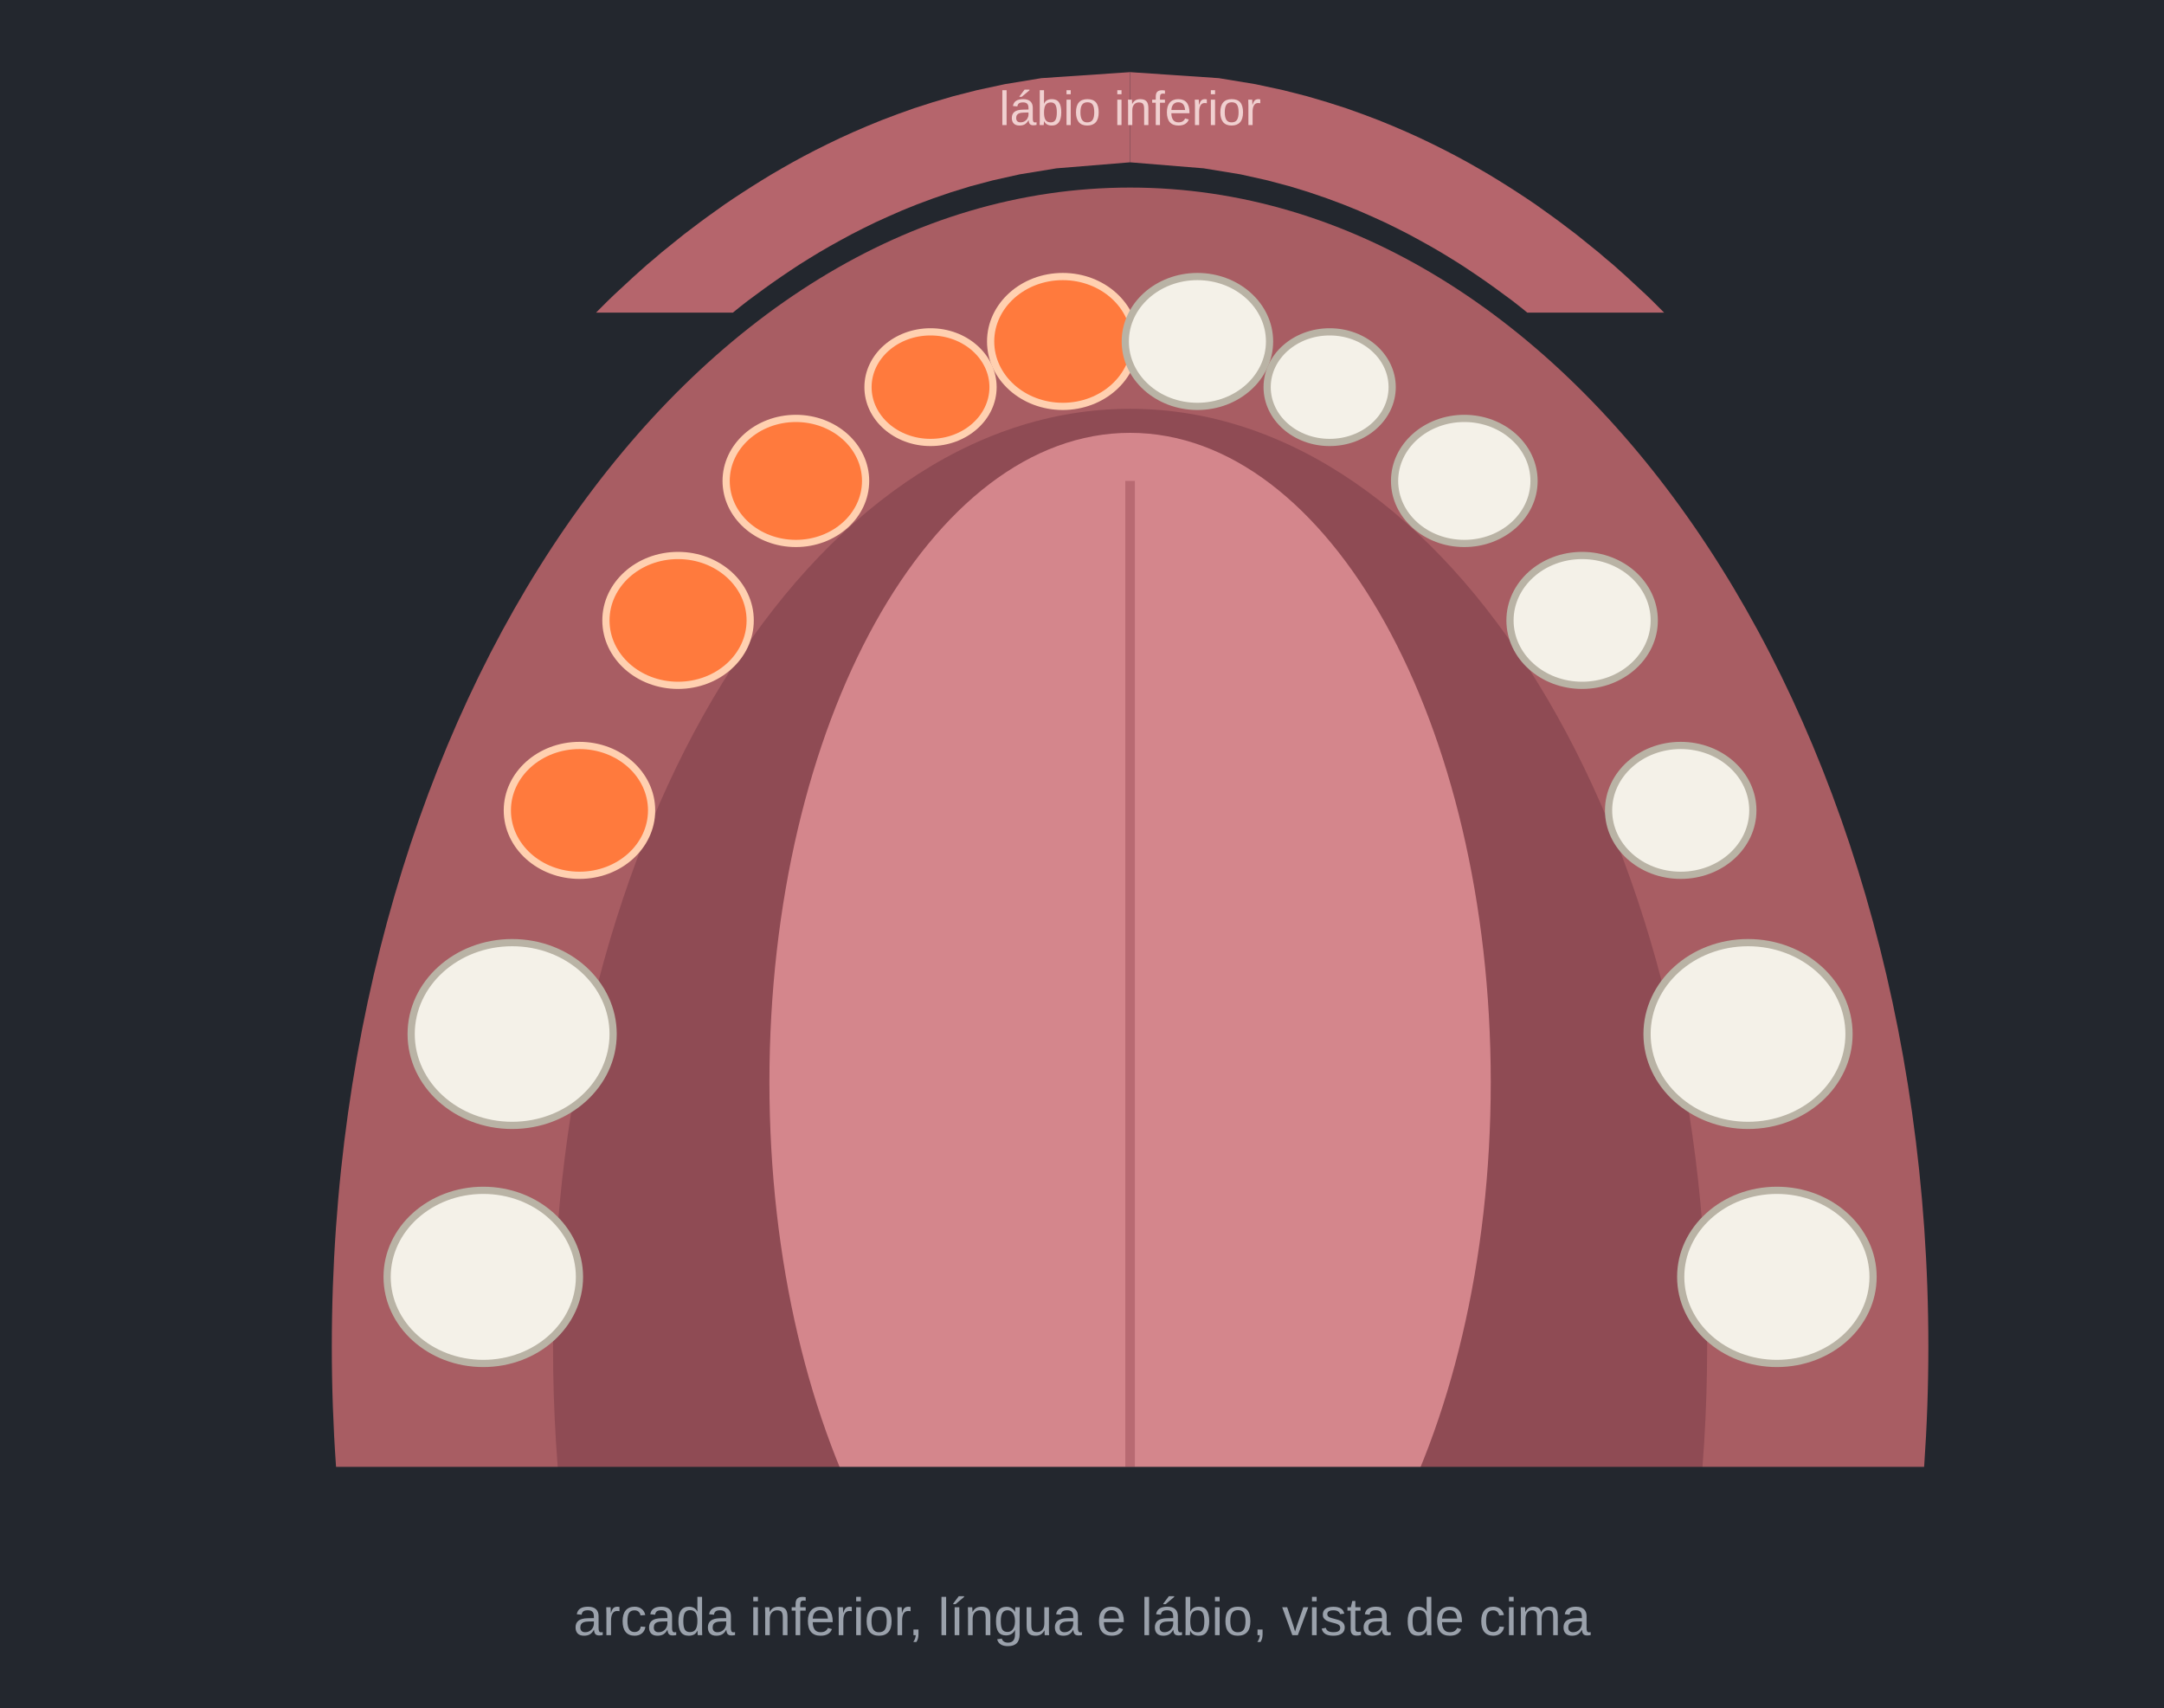
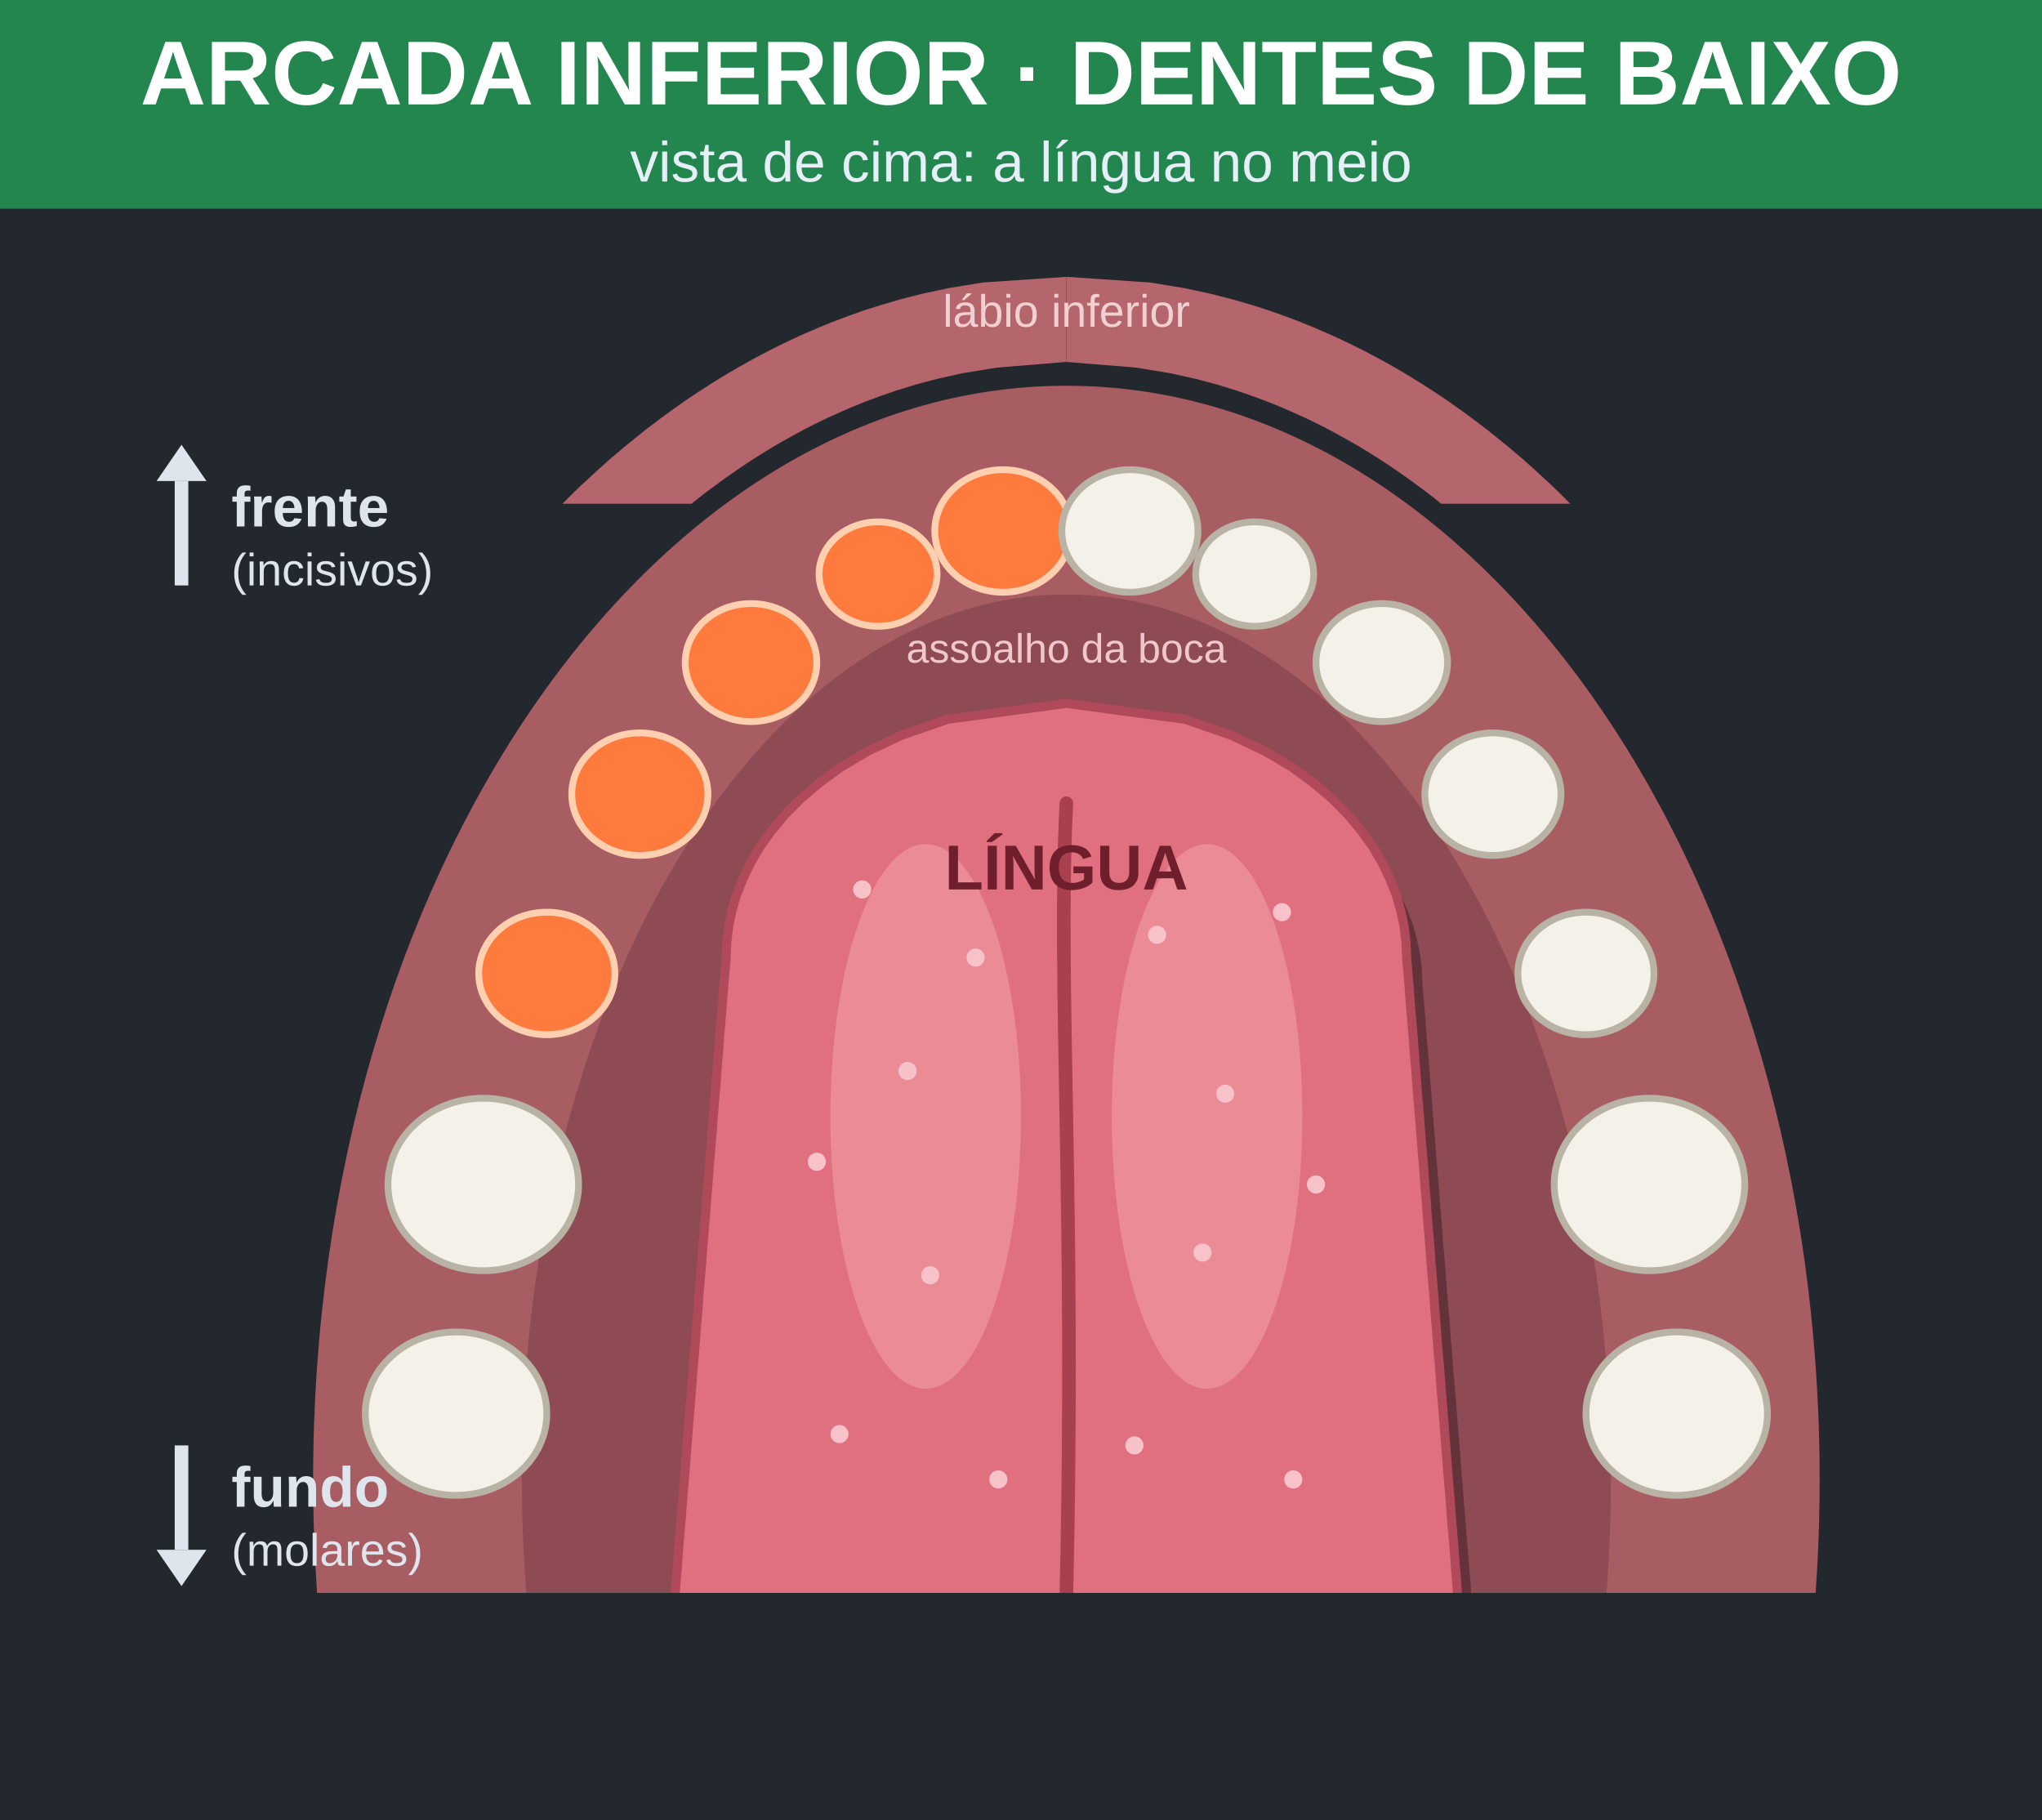
- <svg xmlns="http://www.w3.org/2000/svg" viewBox="0 0 900 710" width="900" height="710" role="img">
-   <rect width="900" height="710" fill="#23272e" />
-   <path d="M470.0 30.0 L433.1 32.5 L417.9 35.0 L406.3 37.5 L396.5 40.0 L388.0 42.5 L380.2 45.0 L373.2 47.5 L366.6 50.0 L360.5 52.5 L354.7 55.0 L349.2 57.5 L344.0 60.0 L339.0 62.5 L334.2 65.0 L329.6 67.5 L325.2 70.0 L320.9 72.5 L316.8 75.0 L312.8 77.5 L308.9 80.0 L305.1 82.5 L301.4 85.0 L297.9 87.5 L294.4 90.0 L291.0 92.5 L287.7 95.0 L284.4 97.5 L281.3 100.0 L278.2 102.5 L275.1 105.0 L272.2 107.5 L269.2 110.0 L266.4 112.5 L263.6 115.0 L260.9 117.5 L258.2 120.0 L255.5 122.5 L252.9 125.0 L250.4 127.5 L247.9 130.0 L304.8 130.0 L307.9 127.5 L311.1 125.0 L314.5 122.5 L317.9 120.0 L321.4 117.5 L325.0 115.0 L328.7 112.5 L332.5 110.0 L336.5 107.5 L340.6 105.0 L344.9 102.5 L349.4 100.0 L354.0 97.5 L358.9 95.0 L364.0 92.5 L369.5 90.0 L375.2 87.5 L381.4 85.0 L388.1 82.5 L395.4 80.0 L403.5 77.5 L412.9 75.0 L424.1 72.5 L439.4 70.0 L470.0 67.5 L470.0 65.0 L470.0 62.5 L470.0 60.0 L470.0 57.5 L470.0 55.0 L470.0 52.5 L470.0 50.0 L470.0 47.5 L470.0 45.0 L470.0 42.5 L470.0 40.0 L470.0 37.5 L470.0 35.0 L470.0 32.5 L470.0 30.0 Z" fill="#b5656c" />
-   <path d="M470.0 30.0 L433.1 32.5 L417.9 35.0 L406.3 37.5 L396.5 40.0 L388.0 42.5 L380.2 45.0 L373.2 47.5 L366.6 50.0 L360.5 52.5 L354.7 55.0 L349.2 57.5 L344.0 60.0 L339.0 62.5 L334.2 65.0 L329.6 67.5 L325.2 70.0 L320.9 72.5 L316.8 75.0 L312.8 77.5 L308.9 80.0 L305.1 82.5 L301.4 85.0 L297.9 87.5 L294.4 90.0 L291.0 92.5 L287.7 95.0 L284.4 97.5 L281.3 100.0 L278.2 102.5 L275.1 105.0 L272.2 107.5 L269.2 110.0 L266.4 112.5 L263.6 115.0 L260.9 117.5 L258.2 120.0 L255.5 122.5 L252.9 125.0 L250.4 127.5 L247.9 130.0 L304.8 130.0 L307.9 127.5 L311.1 125.0 L314.5 122.5 L317.9 120.0 L321.4 117.5 L325.0 115.0 L328.7 112.5 L332.5 110.0 L336.5 107.5 L340.6 105.0 L344.9 102.5 L349.4 100.0 L354.0 97.5 L358.9 95.0 L364.0 92.5 L369.5 90.0 L375.2 87.5 L381.4 85.0 L388.1 82.5 L395.4 80.0 L403.5 77.5 L412.9 75.0 L424.1 72.5 L439.4 70.0 L470.0 67.5 L470.0 65.0 L470.0 62.5 L470.0 60.0 L470.0 57.5 L470.0 55.0 L470.0 52.5 L470.0 50.0 L470.0 47.5 L470.0 45.0 L470.0 42.5 L470.0 40.0 L470.0 37.5 L470.0 35.0 L470.0 32.5 L470.0 30.0 Z" fill="#b5656c" transform="translate(940 0) scale(-1 1)" />
-   <text x="470" y="52" text-anchor="middle" font-size="20" font-weight="400" font-family="Arial,Helvetica,sans-serif" fill="#f0d0d0">lábio inferior</text>
-   <ellipse cx="470" cy="560" rx="332" ry="482" fill="#a85d63" />
-   <ellipse cx="470" cy="560" rx="240" ry="390" fill="#8f4b54" />
-   <ellipse cx="470" cy="450" rx="150" ry="270" fill="#d4868c" />
-   <path d="M470 200 L470 610" stroke="#b86a72" stroke-width="4" />
-   <rect x="0" y="610" width="900" height="200" fill="#23272e" />
-   <ellipse cx="442" cy="142" rx="30" ry="27" fill="#ff7a3d" stroke="#ffd0b0" stroke-width="3" />
-   <ellipse cx="498" cy="142" rx="30" ry="27" fill="#f4f1e8" stroke="#b9b3a5" stroke-width="3" />
-   <ellipse cx="387" cy="161" rx="26" ry="23" fill="#ff7a3d" stroke="#ffd0b0" stroke-width="3" />
-   <ellipse cx="553" cy="161" rx="26" ry="23" fill="#f4f1e8" stroke="#b9b3a5" stroke-width="3" />
-   <ellipse cx="331" cy="200" rx="29" ry="26" fill="#ff7a3d" stroke="#ffd0b0" stroke-width="3" />
-   <ellipse cx="609" cy="200" rx="29" ry="26" fill="#f4f1e8" stroke="#b9b3a5" stroke-width="3" />
-   <ellipse cx="282" cy="258" rx="30" ry="27" fill="#ff7a3d" stroke="#ffd0b0" stroke-width="3" />
-   <ellipse cx="658" cy="258" rx="30" ry="27" fill="#f4f1e8" stroke="#b9b3a5" stroke-width="3" />
-   <ellipse cx="241" cy="337" rx="30" ry="27" fill="#ff7a3d" stroke="#ffd0b0" stroke-width="3" />
-   <ellipse cx="699" cy="337" rx="30" ry="27" fill="#f4f1e8" stroke="#b9b3a5" stroke-width="3" />
-   <ellipse cx="213" cy="430" rx="42" ry="38" fill="#f4f1e8" stroke="#b9b3a5" stroke-width="3" />
-   <ellipse cx="727" cy="430" rx="42" ry="38" fill="#f4f1e8" stroke="#b9b3a5" stroke-width="3" />
-   <ellipse cx="201" cy="531" rx="40" ry="36" fill="#f4f1e8" stroke="#b9b3a5" stroke-width="3" />
-   <ellipse cx="739" cy="531" rx="40" ry="36" fill="#f4f1e8" stroke="#b9b3a5" stroke-width="3" />
-   <text x="450" y="680" text-anchor="middle" font-size="22" font-weight="400" font-family="Arial,Helvetica,sans-serif" fill="#9aa1ab">arcada inferior, língua e lábio, vista de cima</text>
+ <svg xmlns="http://www.w3.org/2000/svg" viewBox="0 0 900 802" width="900" height="802" role="img">
+   <rect width="900" height="802" fill="#23272e" />
+   <rect width="900" height="92" fill="#23864f" />
+   <text x="450.0" y="46" text-anchor="middle" font-size="40" font-weight="700" font-family="Arial,Helvetica,sans-serif" fill="#ffffff">ARCADA INFERIOR · DENTES DE BAIXO</text>
+   <text x="450.0" y="80" text-anchor="middle" font-size="25" font-weight="400" font-family="Arial,Helvetica,sans-serif" fill="#e6eef8">vista de cima: a língua no meio</text>
+   <g transform="translate(0 92)">
+     <path d="M470.0 30.0 L433.1 32.5 L417.9 35.0 L406.3 37.5 L396.5 40.0 L388.0 42.5 L380.2 45.0 L373.2 47.5 L366.6 50.0 L360.5 52.5 L354.7 55.0 L349.2 57.5 L344.0 60.0 L339.0 62.5 L334.2 65.0 L329.6 67.5 L325.2 70.0 L320.9 72.5 L316.8 75.0 L312.8 77.5 L308.9 80.0 L305.1 82.5 L301.4 85.0 L297.9 87.5 L294.4 90.0 L291.0 92.5 L287.7 95.0 L284.4 97.5 L281.3 100.0 L278.2 102.5 L275.1 105.0 L272.2 107.5 L269.2 110.0 L266.4 112.5 L263.6 115.0 L260.9 117.5 L258.2 120.0 L255.5 122.5 L252.9 125.0 L250.4 127.5 L247.9 130.0 L304.8 130.0 L307.9 127.5 L311.1 125.0 L314.5 122.5 L317.9 120.0 L321.4 117.5 L325.0 115.0 L328.7 112.5 L332.5 110.0 L336.5 107.5 L340.6 105.0 L344.9 102.5 L349.4 100.0 L354.0 97.5 L358.9 95.0 L364.0 92.5 L369.5 90.0 L375.2 87.5 L381.4 85.0 L388.1 82.5 L395.4 80.0 L403.5 77.5 L412.9 75.0 L424.1 72.5 L439.4 70.0 L470.0 67.5 L470.0 65.0 L470.0 62.5 L470.0 60.0 L470.0 57.5 L470.0 55.0 L470.0 52.5 L470.0 50.0 L470.0 47.5 L470.0 45.0 L470.0 42.5 L470.0 40.0 L470.0 37.5 L470.0 35.0 L470.0 32.5 L470.0 30.0 Z" fill="#b5656c" />
+     <path d="M470.0 30.0 L433.1 32.5 L417.9 35.0 L406.3 37.5 L396.5 40.0 L388.0 42.5 L380.2 45.0 L373.2 47.5 L366.6 50.0 L360.5 52.5 L354.7 55.0 L349.2 57.5 L344.0 60.0 L339.0 62.5 L334.2 65.0 L329.6 67.5 L325.2 70.0 L320.9 72.5 L316.8 75.0 L312.8 77.5 L308.9 80.0 L305.1 82.5 L301.4 85.0 L297.9 87.5 L294.4 90.0 L291.0 92.5 L287.7 95.0 L284.4 97.5 L281.3 100.0 L278.2 102.5 L275.1 105.0 L272.2 107.5 L269.2 110.0 L266.4 112.5 L263.6 115.0 L260.9 117.5 L258.2 120.0 L255.5 122.5 L252.9 125.0 L250.4 127.5 L247.9 130.0 L304.8 130.0 L307.9 127.5 L311.1 125.0 L314.5 122.5 L317.9 120.0 L321.4 117.5 L325.0 115.0 L328.7 112.5 L332.5 110.0 L336.5 107.5 L340.6 105.0 L344.9 102.5 L349.4 100.0 L354.0 97.5 L358.9 95.0 L364.0 92.5 L369.5 90.0 L375.2 87.5 L381.4 85.0 L388.1 82.5 L395.4 80.0 L403.5 77.5 L412.9 75.0 L424.1 72.5 L439.4 70.0 L470.0 67.5 L470.0 65.0 L470.0 62.5 L470.0 60.0 L470.0 57.5 L470.0 55.0 L470.0 52.5 L470.0 50.0 L470.0 47.5 L470.0 45.0 L470.0 42.5 L470.0 40.0 L470.0 37.5 L470.0 35.0 L470.0 32.5 L470.0 30.0 Z" fill="#b5656c" transform="translate(940 0) scale(-1 1)" />
+     <text x="470" y="52" text-anchor="middle" font-size="20" font-weight="400" font-family="Arial,Helvetica,sans-serif" fill="#f0d0d0">lábio inferior</text>
+     <ellipse cx="470" cy="560" rx="332" ry="482" fill="#a85d63" />
+     <ellipse cx="470" cy="560" rx="240" ry="390" fill="#8f4b54" />
+     <text x="470" y="200" text-anchor="middle" font-size="18" font-weight="400" font-family="Arial,Helvetica,sans-serif" fill="#f0c8cc">assoalho da boca</text>
+     <path d="M470.0 218.0 L417.7 225.0 L397.2 232.1 L382.4 239.1 L370.6 246.1 L360.9 253.2 L352.7 260.2 L345.8 267.2 L339.9 274.3 L334.9 281.3 L330.8 288.3 L327.4 295.4 L324.6 302.4 L322.6 309.4 L321.1 316.5 L320.3 323.5 L320.0 330.5 L319.4 337.6 L318.8 344.6 L318.3 351.6 L317.7 358.7 L317.1 365.7 L316.6 372.7 L316.0 379.8 L315.5 386.8 L314.9 393.8 L314.3 400.9 L313.8 407.9 L313.2 414.9 L312.6 422.0 L312.1 429.0 L311.5 436.0 L311.0 443.1 L310.4 450.1 L309.8 457.1 L309.3 464.2 L308.7 471.2 L308.1 478.2 L307.6 485.3 L307.0 492.3 L306.5 499.3 L305.9 506.4 L305.3 513.4 L304.8 520.4 L304.2 527.5 L303.6 534.5 L303.1 541.5 L302.5 548.6 L302.0 555.6 L301.4 562.6 L300.8 569.7 L300.3 576.7 L299.7 583.7 L299.1 590.8 L298.6 597.8 L298.0 604.8 L297.5 611.9 L296.9 618.9 L296.3 625.9 L295.8 633.0 L295.2 640.0 L644.8 640.0 L644.2 633.0 L643.7 625.9 L643.1 618.9 L642.5 611.9 L642.0 604.8 L641.4 597.8 L640.9 590.8 L640.3 583.7 L639.7 576.7 L639.2 569.7 L638.6 562.6 L638.0 555.6 L637.5 548.6 L636.9 541.5 L636.4 534.5 L635.8 527.5 L635.2 520.4 L634.7 513.4 L634.1 506.4 L633.5 499.3 L633.0 492.3 L632.4 485.3 L631.9 478.2 L631.3 471.2 L630.7 464.2 L630.2 457.1 L629.6 450.1 L629.0 443.1 L628.5 436.0 L627.9 429.0 L627.4 422.0 L626.8 414.9 L626.2 407.9 L625.7 400.9 L625.1 393.8 L624.5 386.8 L624.0 379.8 L623.4 372.7 L622.9 365.7 L622.3 358.7 L621.7 351.6 L621.2 344.6 L620.6 337.6 L620.0 330.5 L619.7 323.5 L618.9 316.5 L617.4 309.4 L615.4 302.4 L612.6 295.4 L609.2 288.3 L605.1 281.3 L600.1 274.3 L594.2 267.2 L587.3 260.2 L579.1 253.2 L569.4 246.1 L557.6 239.1 L542.8 232.1 L522.3 225.0 L470.0 218.0 Z" fill="#3a1a20" fill-opacity="0.5" transform="translate(7 12)" />
+     <path d="M470.0 218.0 L417.7 225.0 L397.2 232.1 L382.4 239.1 L370.6 246.1 L360.9 253.2 L352.7 260.2 L345.8 267.2 L339.9 274.3 L334.9 281.3 L330.8 288.3 L327.4 295.4 L324.6 302.4 L322.6 309.4 L321.1 316.5 L320.3 323.5 L320.0 330.5 L319.4 337.6 L318.8 344.6 L318.3 351.6 L317.7 358.7 L317.1 365.7 L316.6 372.7 L316.0 379.8 L315.5 386.8 L314.9 393.8 L314.3 400.9 L313.8 407.9 L313.2 414.9 L312.6 422.0 L312.1 429.0 L311.5 436.0 L311.0 443.1 L310.4 450.1 L309.8 457.1 L309.3 464.2 L308.7 471.2 L308.1 478.2 L307.6 485.3 L307.0 492.3 L306.5 499.3 L305.9 506.4 L305.3 513.4 L304.8 520.4 L304.2 527.5 L303.6 534.5 L303.1 541.5 L302.5 548.6 L302.0 555.6 L301.4 562.6 L300.8 569.7 L300.3 576.7 L299.7 583.7 L299.1 590.8 L298.6 597.8 L298.0 604.8 L297.5 611.9 L296.9 618.9 L296.3 625.9 L295.8 633.0 L295.2 640.0 L644.8 640.0 L644.2 633.0 L643.7 625.9 L643.1 618.9 L642.5 611.9 L642.0 604.8 L641.4 597.8 L640.9 590.8 L640.3 583.7 L639.7 576.7 L639.2 569.7 L638.6 562.6 L638.0 555.6 L637.5 548.6 L636.9 541.5 L636.4 534.5 L635.8 527.5 L635.2 520.4 L634.7 513.4 L634.1 506.4 L633.5 499.3 L633.0 492.3 L632.4 485.3 L631.9 478.2 L631.3 471.2 L630.7 464.2 L630.2 457.1 L629.6 450.1 L629.0 443.1 L628.5 436.0 L627.9 429.0 L627.4 422.0 L626.8 414.9 L626.2 407.9 L625.7 400.9 L625.1 393.8 L624.5 386.8 L624.0 379.8 L623.4 372.7 L622.9 365.7 L622.3 358.7 L621.7 351.6 L621.2 344.6 L620.6 337.6 L620.0 330.5 L619.7 323.5 L618.9 316.5 L617.4 309.4 L615.4 302.4 L612.6 295.4 L609.2 288.3 L605.1 281.3 L600.1 274.3 L594.2 267.2 L587.3 260.2 L579.1 253.2 L569.4 246.1 L557.6 239.1 L542.8 232.1 L522.3 225.0 L470.0 218.0 Z" fill="#e0707f" stroke="#b04a5a" stroke-width="4" />
+     <ellipse cx="408" cy="400" rx="42" ry="120" fill="#f2a0aa" fill-opacity="0.55" />
+     <ellipse cx="532" cy="400" rx="42" ry="120" fill="#f2a0aa" fill-opacity="0.55" />
+     <circle cx="380" cy="300" r="4" fill="#f7c2c8" />
+     <circle cx="430" cy="330" r="4" fill="#f7c2c8" />
+     <circle cx="510" cy="320" r="4" fill="#f7c2c8" />
+     <circle cx="565" cy="310" r="4" fill="#f7c2c8" />
+     <circle cx="360" cy="420" r="4" fill="#f7c2c8" />
+     <circle cx="410" cy="470" r="4" fill="#f7c2c8" />
+     <circle cx="530" cy="460" r="4" fill="#f7c2c8" />
+     <circle cx="580" cy="430" r="4" fill="#f7c2c8" />
+     <circle cx="370" cy="540" r="4" fill="#f7c2c8" />
+     <circle cx="440" cy="560" r="4" fill="#f7c2c8" />
+     <circle cx="500" cy="545" r="4" fill="#f7c2c8" />
+     <circle cx="570" cy="560" r="4" fill="#f7c2c8" />
+     <circle cx="400" cy="380" r="4" fill="#f7c2c8" />
+     <circle cx="540" cy="390" r="4" fill="#f7c2c8" />
+     <path d="M470 262 C466 340 474 440 470 610" stroke="#a8404f" stroke-width="6" fill="none" stroke-linecap="round" />
+     <text x="470" y="300" text-anchor="middle" font-size="28" font-weight="700" font-family="Arial,Helvetica,sans-serif" fill="#6e1f2b">LÍNGUA</text>
+     <rect x="0" y="610" width="900" height="200" fill="#23272e" />
+     <ellipse cx="442" cy="142" rx="30" ry="27" fill="#ff7a3d" stroke="#ffd0b0" stroke-width="3" />
+     <ellipse cx="498" cy="142" rx="30" ry="27" fill="#f4f1e8" stroke="#b9b3a5" stroke-width="3" />
+     <ellipse cx="387" cy="161" rx="26" ry="23" fill="#ff7a3d" stroke="#ffd0b0" stroke-width="3" />
+     <ellipse cx="553" cy="161" rx="26" ry="23" fill="#f4f1e8" stroke="#b9b3a5" stroke-width="3" />
+     <ellipse cx="331" cy="200" rx="29" ry="26" fill="#ff7a3d" stroke="#ffd0b0" stroke-width="3" />
+     <ellipse cx="609" cy="200" rx="29" ry="26" fill="#f4f1e8" stroke="#b9b3a5" stroke-width="3" />
+     <ellipse cx="282" cy="258" rx="30" ry="27" fill="#ff7a3d" stroke="#ffd0b0" stroke-width="3" />
+     <ellipse cx="658" cy="258" rx="30" ry="27" fill="#f4f1e8" stroke="#b9b3a5" stroke-width="3" />
+     <ellipse cx="241" cy="337" rx="30" ry="27" fill="#ff7a3d" stroke="#ffd0b0" stroke-width="3" />
+     <ellipse cx="699" cy="337" rx="30" ry="27" fill="#f4f1e8" stroke="#b9b3a5" stroke-width="3" />
+     <ellipse cx="213" cy="430" rx="42" ry="38" fill="#f4f1e8" stroke="#b9b3a5" stroke-width="3" />
+     <ellipse cx="727" cy="430" rx="42" ry="38" fill="#f4f1e8" stroke="#b9b3a5" stroke-width="3" />
+     <ellipse cx="201" cy="531" rx="40" ry="36" fill="#f4f1e8" stroke="#b9b3a5" stroke-width="3" />
+     <ellipse cx="739" cy="531" rx="40" ry="36" fill="#f4f1e8" stroke="#b9b3a5" stroke-width="3" />
+     <path d="M80 166 L80 120" stroke="#dfe5ec" stroke-width="6" />
+     <polygon points="80,104 91,120 69,120" fill="#dfe5ec" />
+     <text x="102" y="152.0" text-anchor="start" font-size="25" font-weight="700" font-family="Arial,Helvetica,sans-serif" fill="#dfe5ec" />
+     <text x="102" y="140" text-anchor="start" font-size="25" font-weight="700" font-family="Arial,Helvetica,sans-serif" fill="#dfe5ec">frente</text>
+     <text x="102" y="166" text-anchor="start" font-size="20" font-weight="400" font-family="Arial,Helvetica,sans-serif" fill="#dfe5ec">(incisivos)</text>
+     <path d="M80 545 L80 591" stroke="#dfe5ec" stroke-width="6" />
+     <polygon points="80,607 69,591 91,591" fill="#dfe5ec" />
+     <text x="102" y="577.0" text-anchor="start" font-size="25" font-weight="700" font-family="Arial,Helvetica,sans-serif" fill="#dfe5ec" />
+     <text x="102" y="572" text-anchor="start" font-size="25" font-weight="700" font-family="Arial,Helvetica,sans-serif" fill="#dfe5ec">fundo</text>
+     <text x="102" y="598" text-anchor="start" font-size="20" font-weight="400" font-family="Arial,Helvetica,sans-serif" fill="#dfe5ec">(molares)</text>
+   </g>
</svg>
